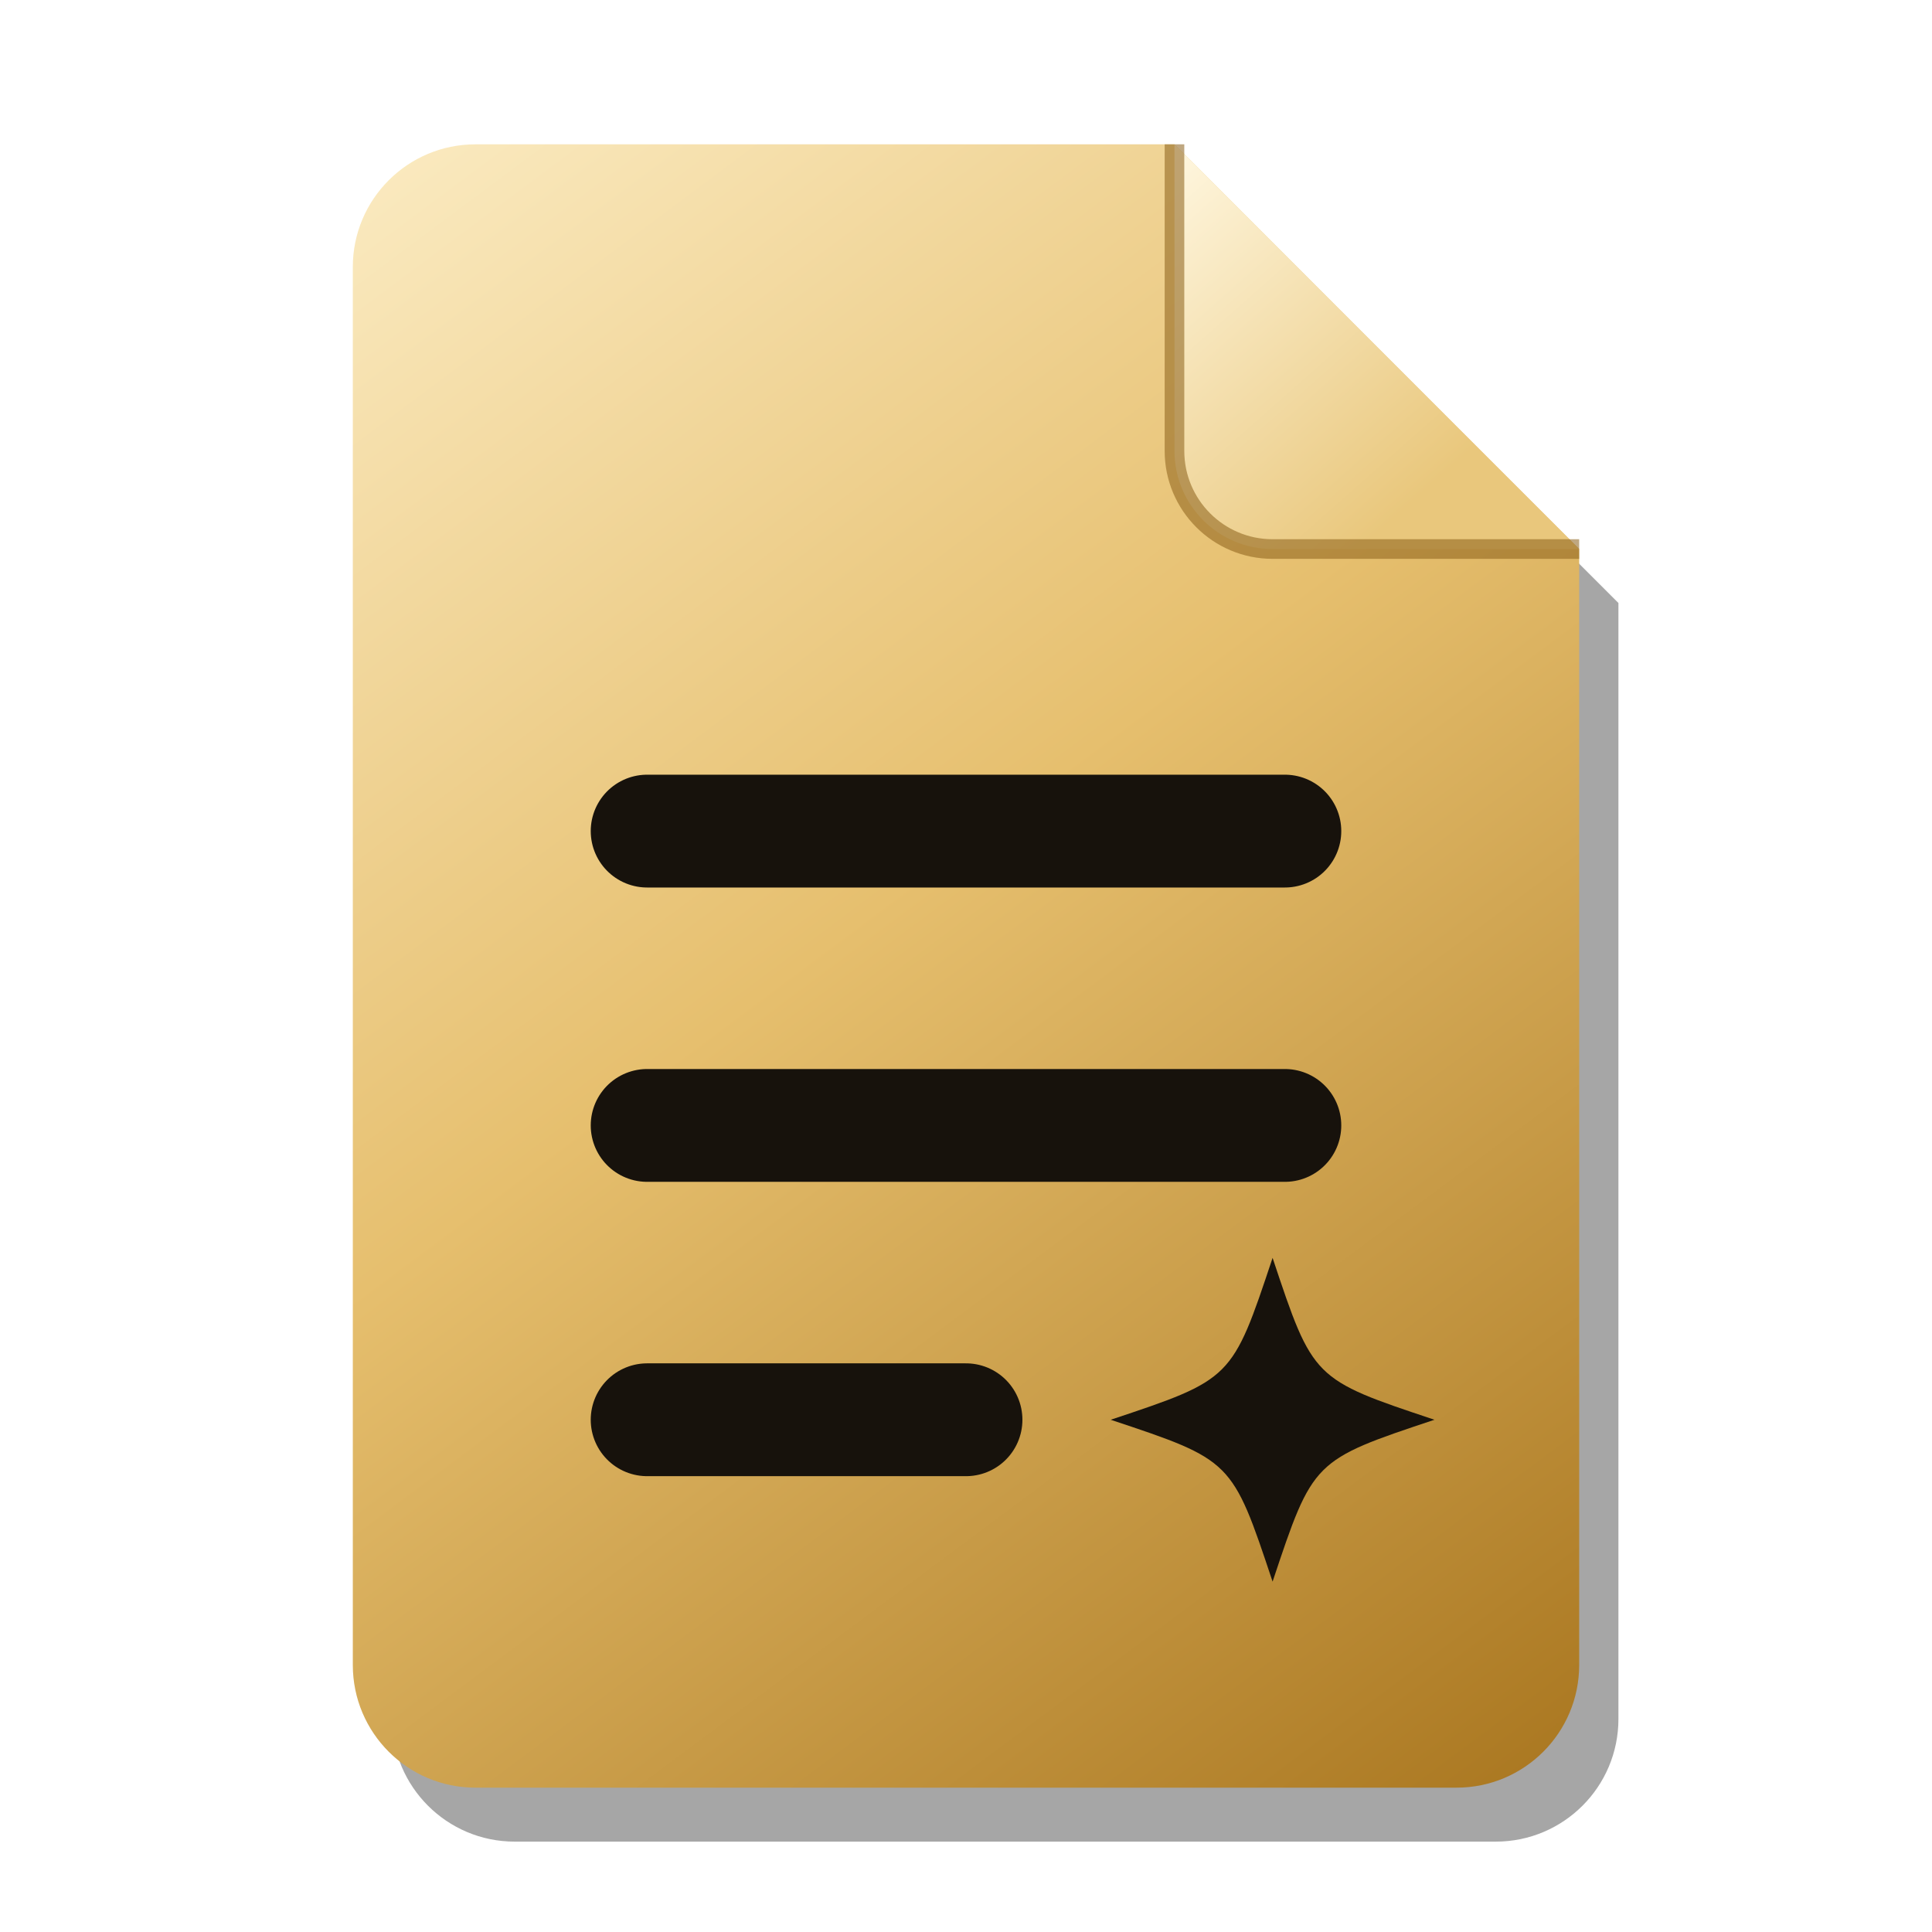
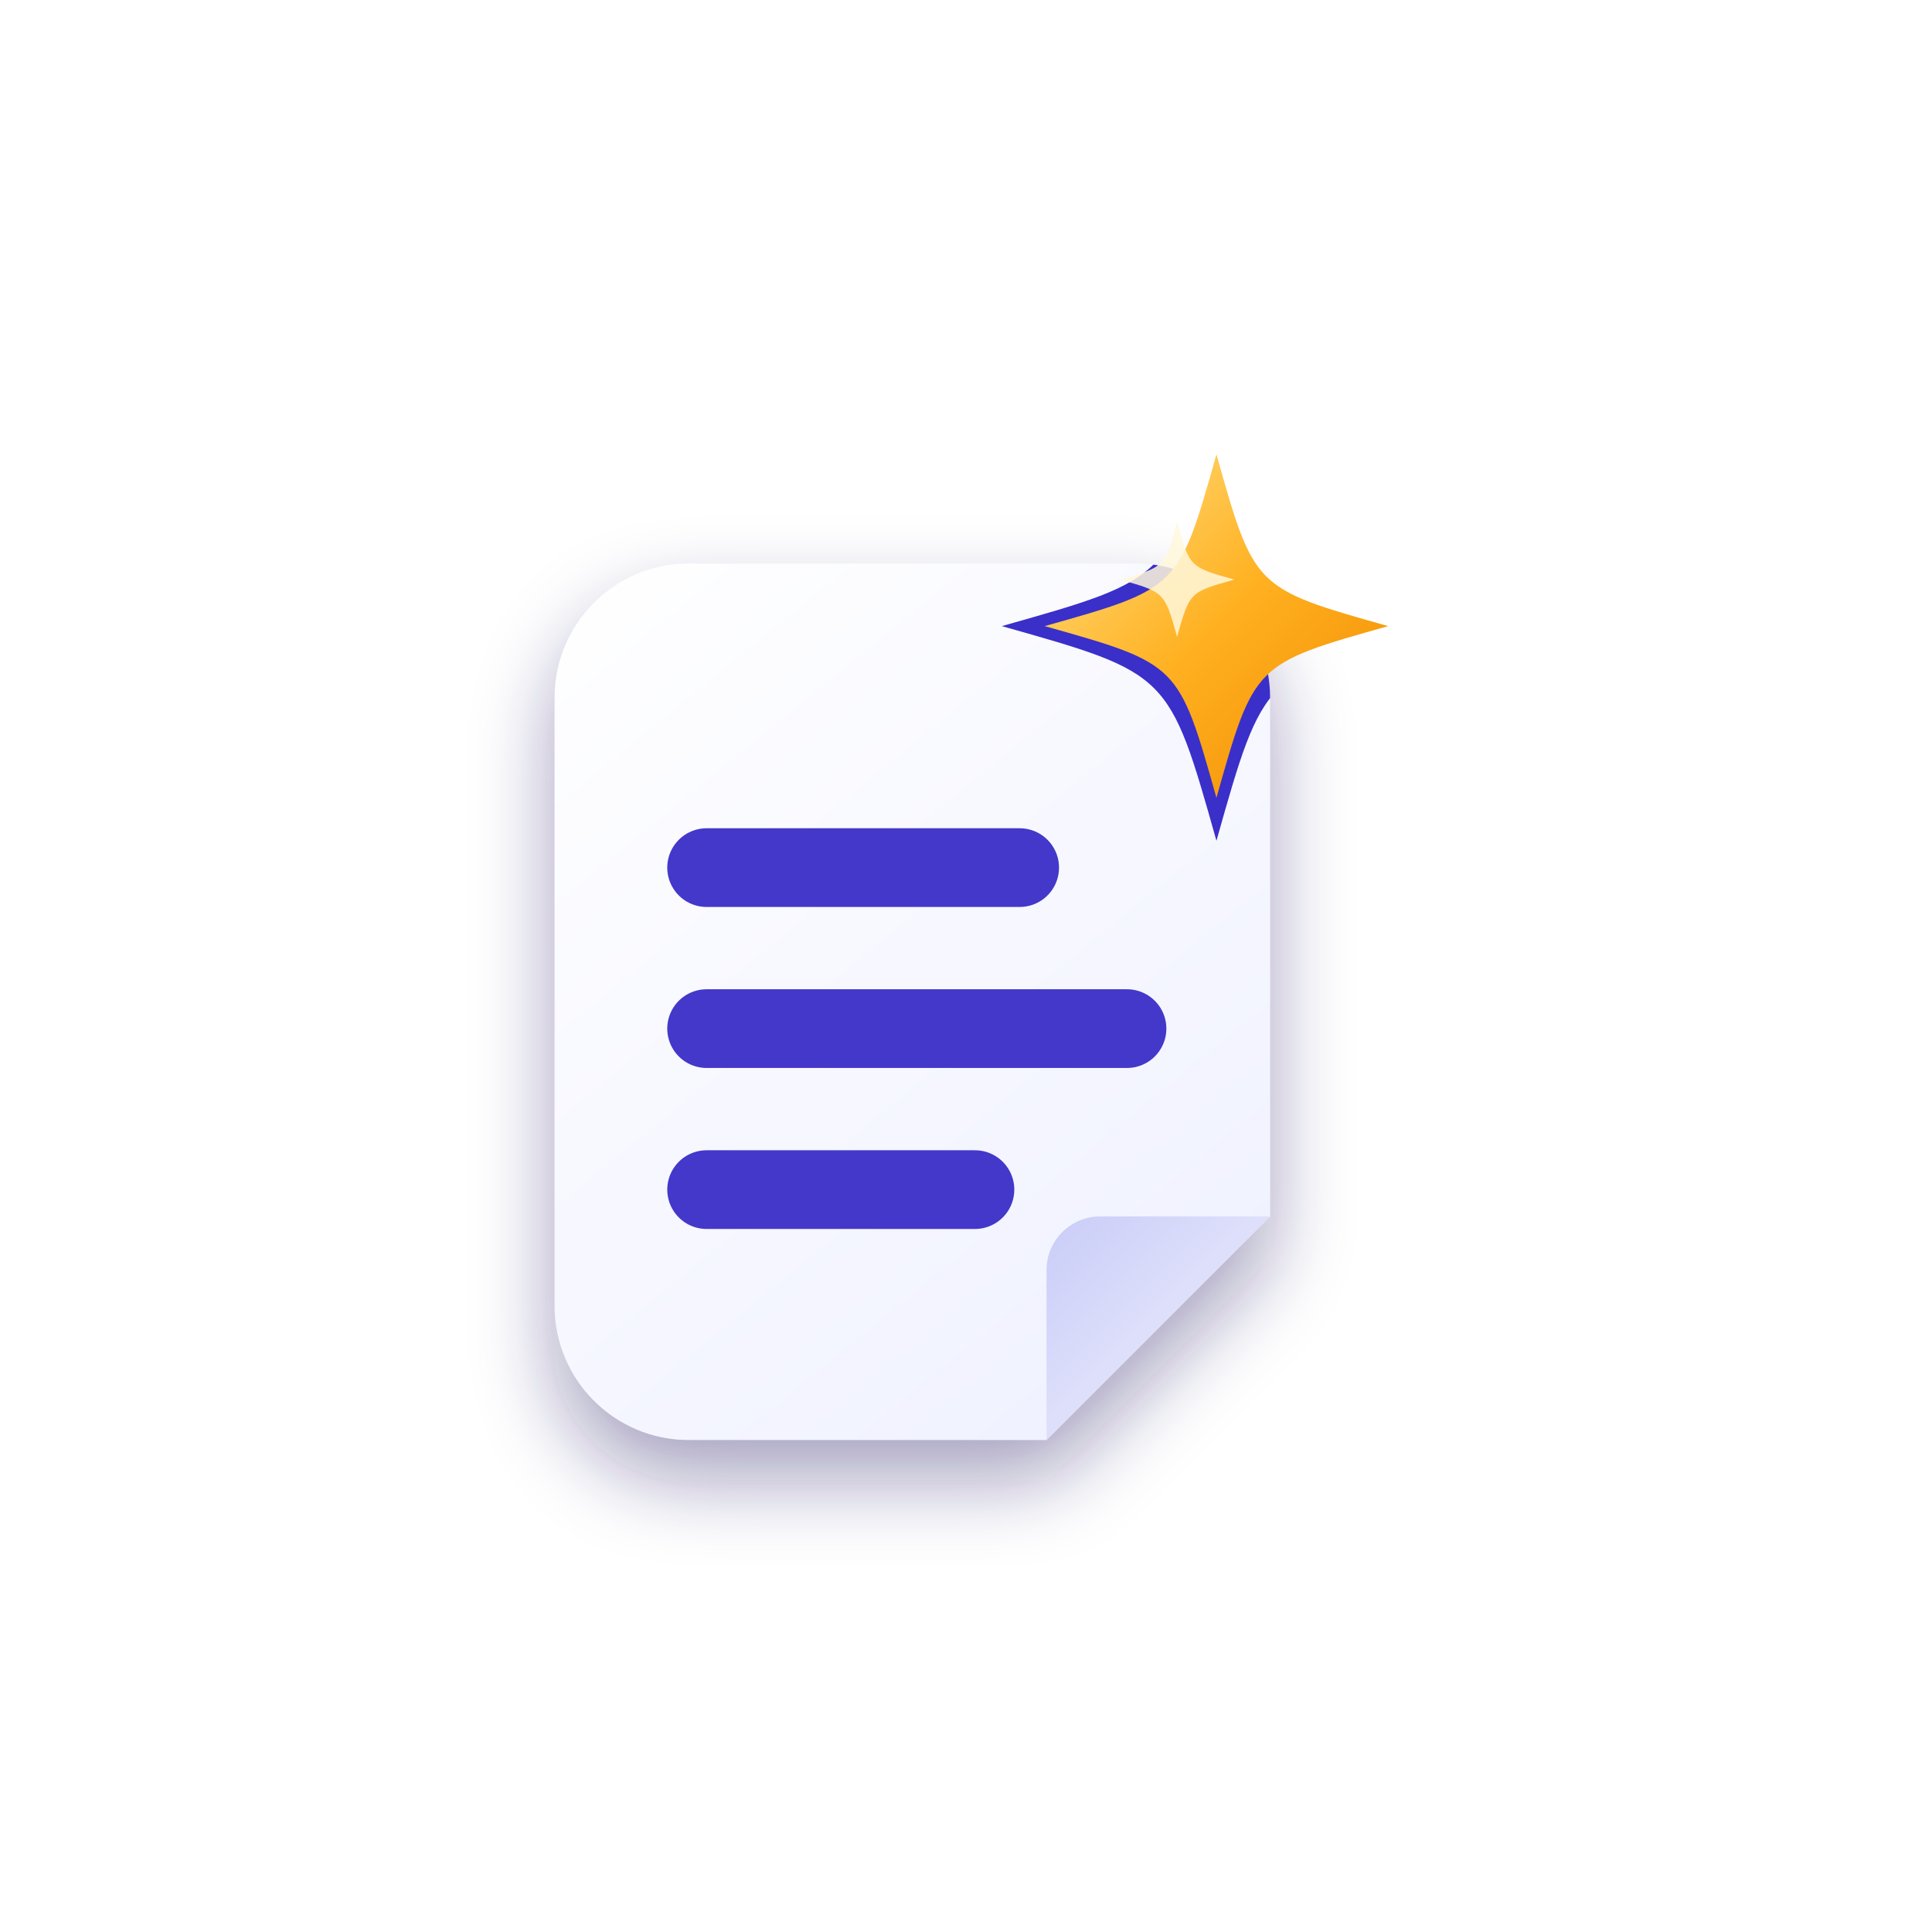
- <svg xmlns="http://www.w3.org/2000/svg" viewBox="0 0 1024 1024" width="1024" height="1024">
+ <svg xmlns="http://www.w3.org/2000/svg" viewBox="0 0 108 108" width="108" height="108">
  <defs>
-     <linearGradient id="gold" x1="13" y1="7" x2="63" y2="74" gradientUnits="userSpaceOnUse">
-       <stop offset="0" stop-color="#FBEBC2" />
-       <stop offset=".45" stop-color="#E6BF6E" />
-       <stop offset="1" stop-color="#A9761F" />
+     <linearGradient id="bg" x1="0" y1="0" x2="108" y2="108" gradientUnits="userSpaceOnUse">
+       <stop offset="0" stop-color="#5B5BF7" />
+       <stop offset=".55" stop-color="#3A2FC9" />
+       <stop offset="1" stop-color="#7A3CF0" />
    </linearGradient>
-     <linearGradient id="fold" x1="46.5" y1="7" x2="58" y2="20" gradientUnits="userSpaceOnUse">
-       <stop offset="0" stop-color="#FFF7E0" />
-       <stop offset="1" stop-color="#E9C77C" />
+     <radialGradient id="glow" cx="40" cy="30" r="70" gradientUnits="userSpaceOnUse">
+       <stop offset="0" stop-color="#FFFFFF" stop-opacity=".22" />
+       <stop offset="1" stop-color="#FFFFFF" stop-opacity="0" />
+     </radialGradient>
+     <linearGradient id="paper" x1="31" y1="31.5" x2="71" y2="80.5" gradientUnits="userSpaceOnUse">
+       <stop offset="0" stop-color="#FFFFFF" />
+       <stop offset="1" stop-color="#EEF0FF" />
    </linearGradient>
-     <radialGradient id="bg" cx="512" cy="430" r="720" gradientUnits="userSpaceOnUse">
-       <stop offset="0" stop-color="#3A2C1B" />
-       <stop offset=".55" stop-color="#211912" />
-       <stop offset="1" stop-color="#0E0B08" />
-     </radialGradient>
+     <linearGradient id="fold" x1="58.5" y1="68.0" x2="71" y2="80.5" gradientUnits="userSpaceOnUse">
+       <stop offset="0" stop-color="#C9CCF7" />
+       <stop offset="1" stop-color="#F4F5FF" />
+     </linearGradient>
+     <linearGradient id="gold" x1="58.4" y1="25.4" x2="77.6" y2="44.6" gradientUnits="userSpaceOnUse">
+       <stop offset="0" stop-color="#FFE38A" />
+       <stop offset=".5" stop-color="#FFB020" />
+       <stop offset="1" stop-color="#F08A00" />
+     </linearGradient>
+     <filter id="soft" x="-30%" y="-30%" width="160%" height="160%">
+       <feGaussianBlur stdDeviation="2.2" />
+     </filter>
  </defs>
-   <g transform="translate(512,512) scale(13.0) translate(-38,-40.5)">
-     <path d="M14.6 9.2h33.5L64.6 25.7V71.2a5 5 0 0 1-5 5H19.6a5 5 0 0 1-5-5V14.2a5 5 0 0 1 5-5z" fill="#000" opacity=".35" />
-     <path d="M13 7h33.5L63 23.5V69a5 5 0 0 1-5 5H18a5 5 0 0 1-5-5V12a5 5 0 0 1 5-5z" fill="url(#gold)" />
-     <path d="M46.5 7L63 23.5H50.5a4 4 0 0 1-4-4V7z" fill="url(#fold)" />
-     <path d="M46.5 7v12.5a4 4 0 0 0 4 4H63" fill="none" stroke="#8A5F17" stroke-width=".8" opacity=".55" />
-     <path d="M25 35h26M25 47h26M25 59h13" stroke="#17120C" stroke-width="4.6" stroke-linecap="round" />
-     <path d="M50.5 52.4C52.15 57.35 52.15 57.35 57.1 59C52.15 60.65 52.15 60.65 50.5 65.6C48.85 60.65 48.85 60.65 43.9 59C48.85 57.35 48.85 57.35 50.5 52.4z" fill="#17120C" />
+   <path d="M38.5 31.5H63.5A7.5 7.5 0 0 1 71 39.0V68.0L58.5 80.5H38.5A7.5 7.5 0 0 1 31 73.0V39.0A7.5 7.5 0 0 1 38.5 31.5Z" transform="translate(0 2.2)" fill="#140B5C" opacity=".38" filter="url(#soft)" />
+   <path d="M38.5 31.5H63.5A7.5 7.5 0 0 1 71 39.0V68.0L58.5 80.5H38.5A7.5 7.5 0 0 1 31 73.0V39.0A7.5 7.5 0 0 1 38.5 31.5Z" fill="url(#paper)" />
+   <path d="M58.5 80.5V71.0a3 3 0 0 1 3-3H71Z" fill="url(#fold)" />
+   <g stroke="#4338CA" stroke-width="4.4" stroke-linecap="round" fill="none">
+     <path d="M39.5 48.5H57" />
+     <path d="M39.5 57.5H63" />
+     <path d="M39.5 66.5H54.5" />
  </g>
+   <clipPath id="onnote">
+     <path d="M38.5 31.5H63.5A7.5 7.5 0 0 1 71 39.0V68.0L58.5 80.5H38.5A7.5 7.5 0 0 1 31 73.0V39.0A7.5 7.5 0 0 1 38.5 31.5Z" />
+   </clipPath>
+   <path d="M68.00 23.00C70.64 32.36 70.64 32.36 80.00 35.00C70.64 37.64 70.64 37.64 68.00 47.00C65.36 37.64 65.36 37.64 56.00 35.00C65.36 32.36 65.36 32.36 68.00 23.00Z" fill="#3A2FC9" clip-path="url(#onnote)" />
+   <path d="M68.00 25.40C70.11 32.89 70.11 32.89 77.60 35.00C70.11 37.11 70.11 37.11 68.00 44.60C65.89 37.11 65.89 37.11 58.40 35.00C65.89 32.89 65.89 32.89 68.00 25.40Z" fill="url(#gold)" />
+   <path d="M65.80 29.20C66.50 31.70 66.50 31.70 69.00 32.40C66.50 33.10 66.50 33.10 65.80 35.60C65.10 33.10 65.10 33.10 62.60 32.40C65.10 31.70 65.10 31.70 65.80 29.20Z" fill="#FFF8DC" opacity=".85" />
</svg>
